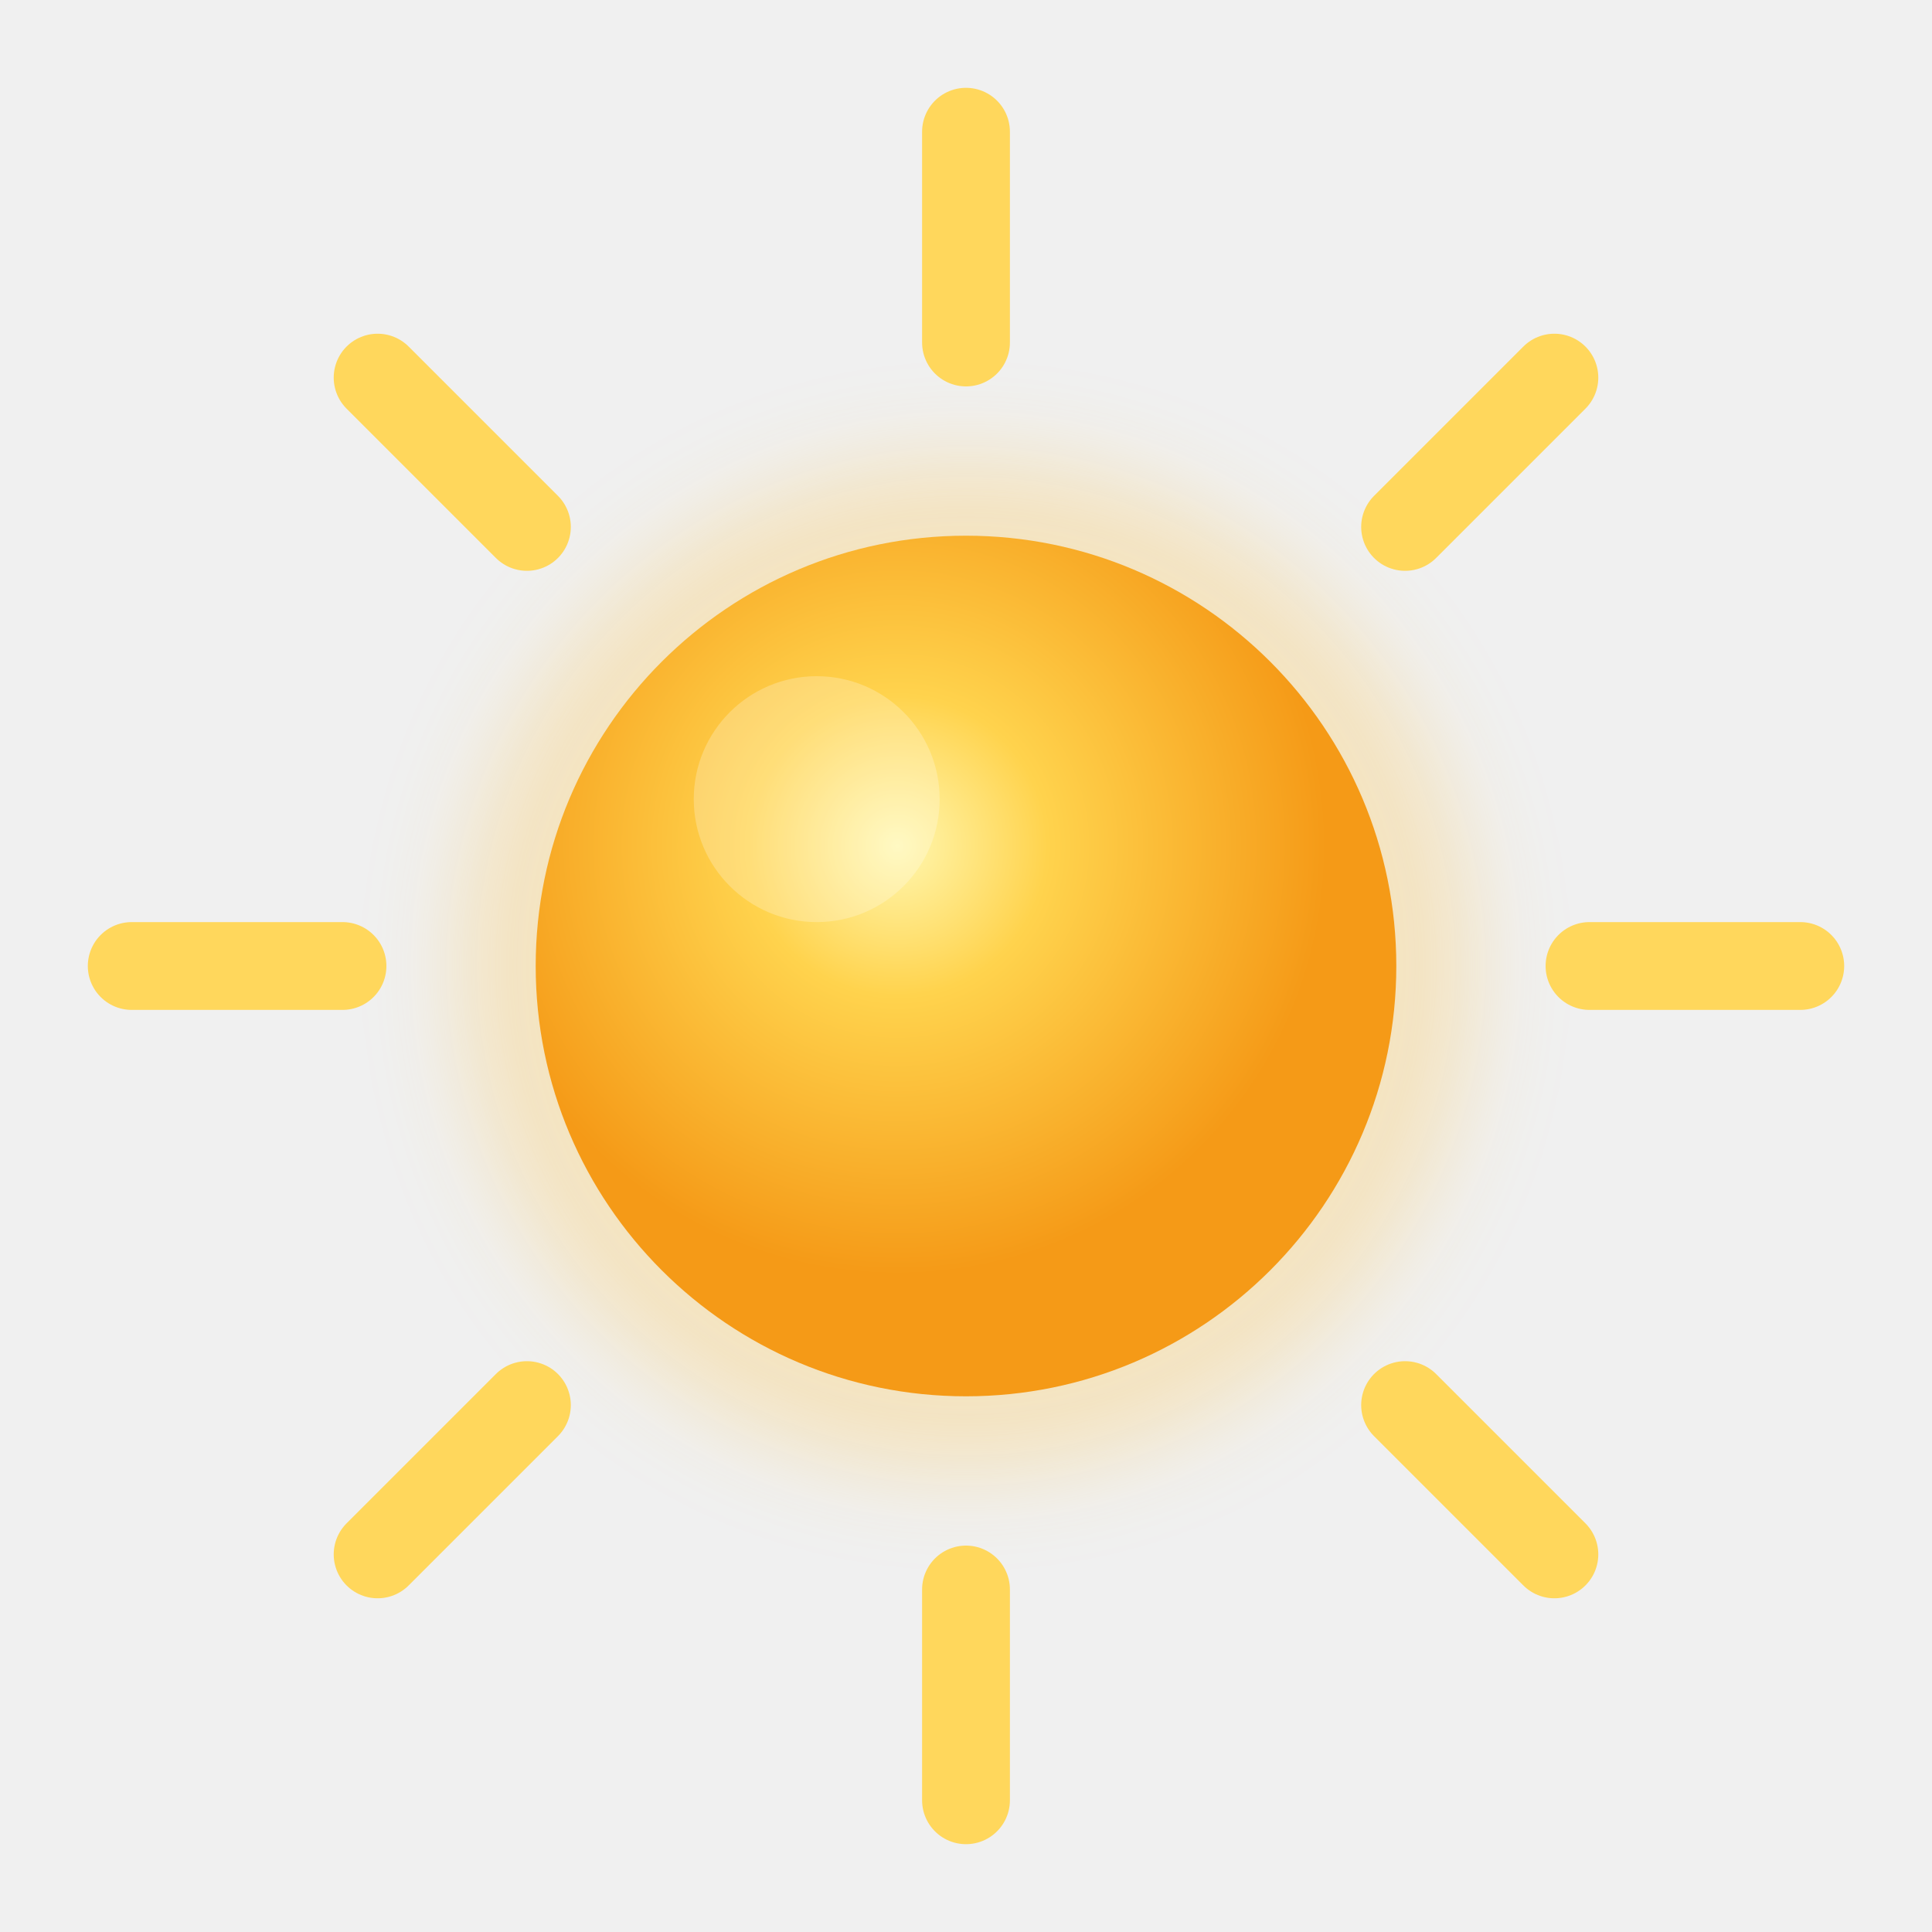
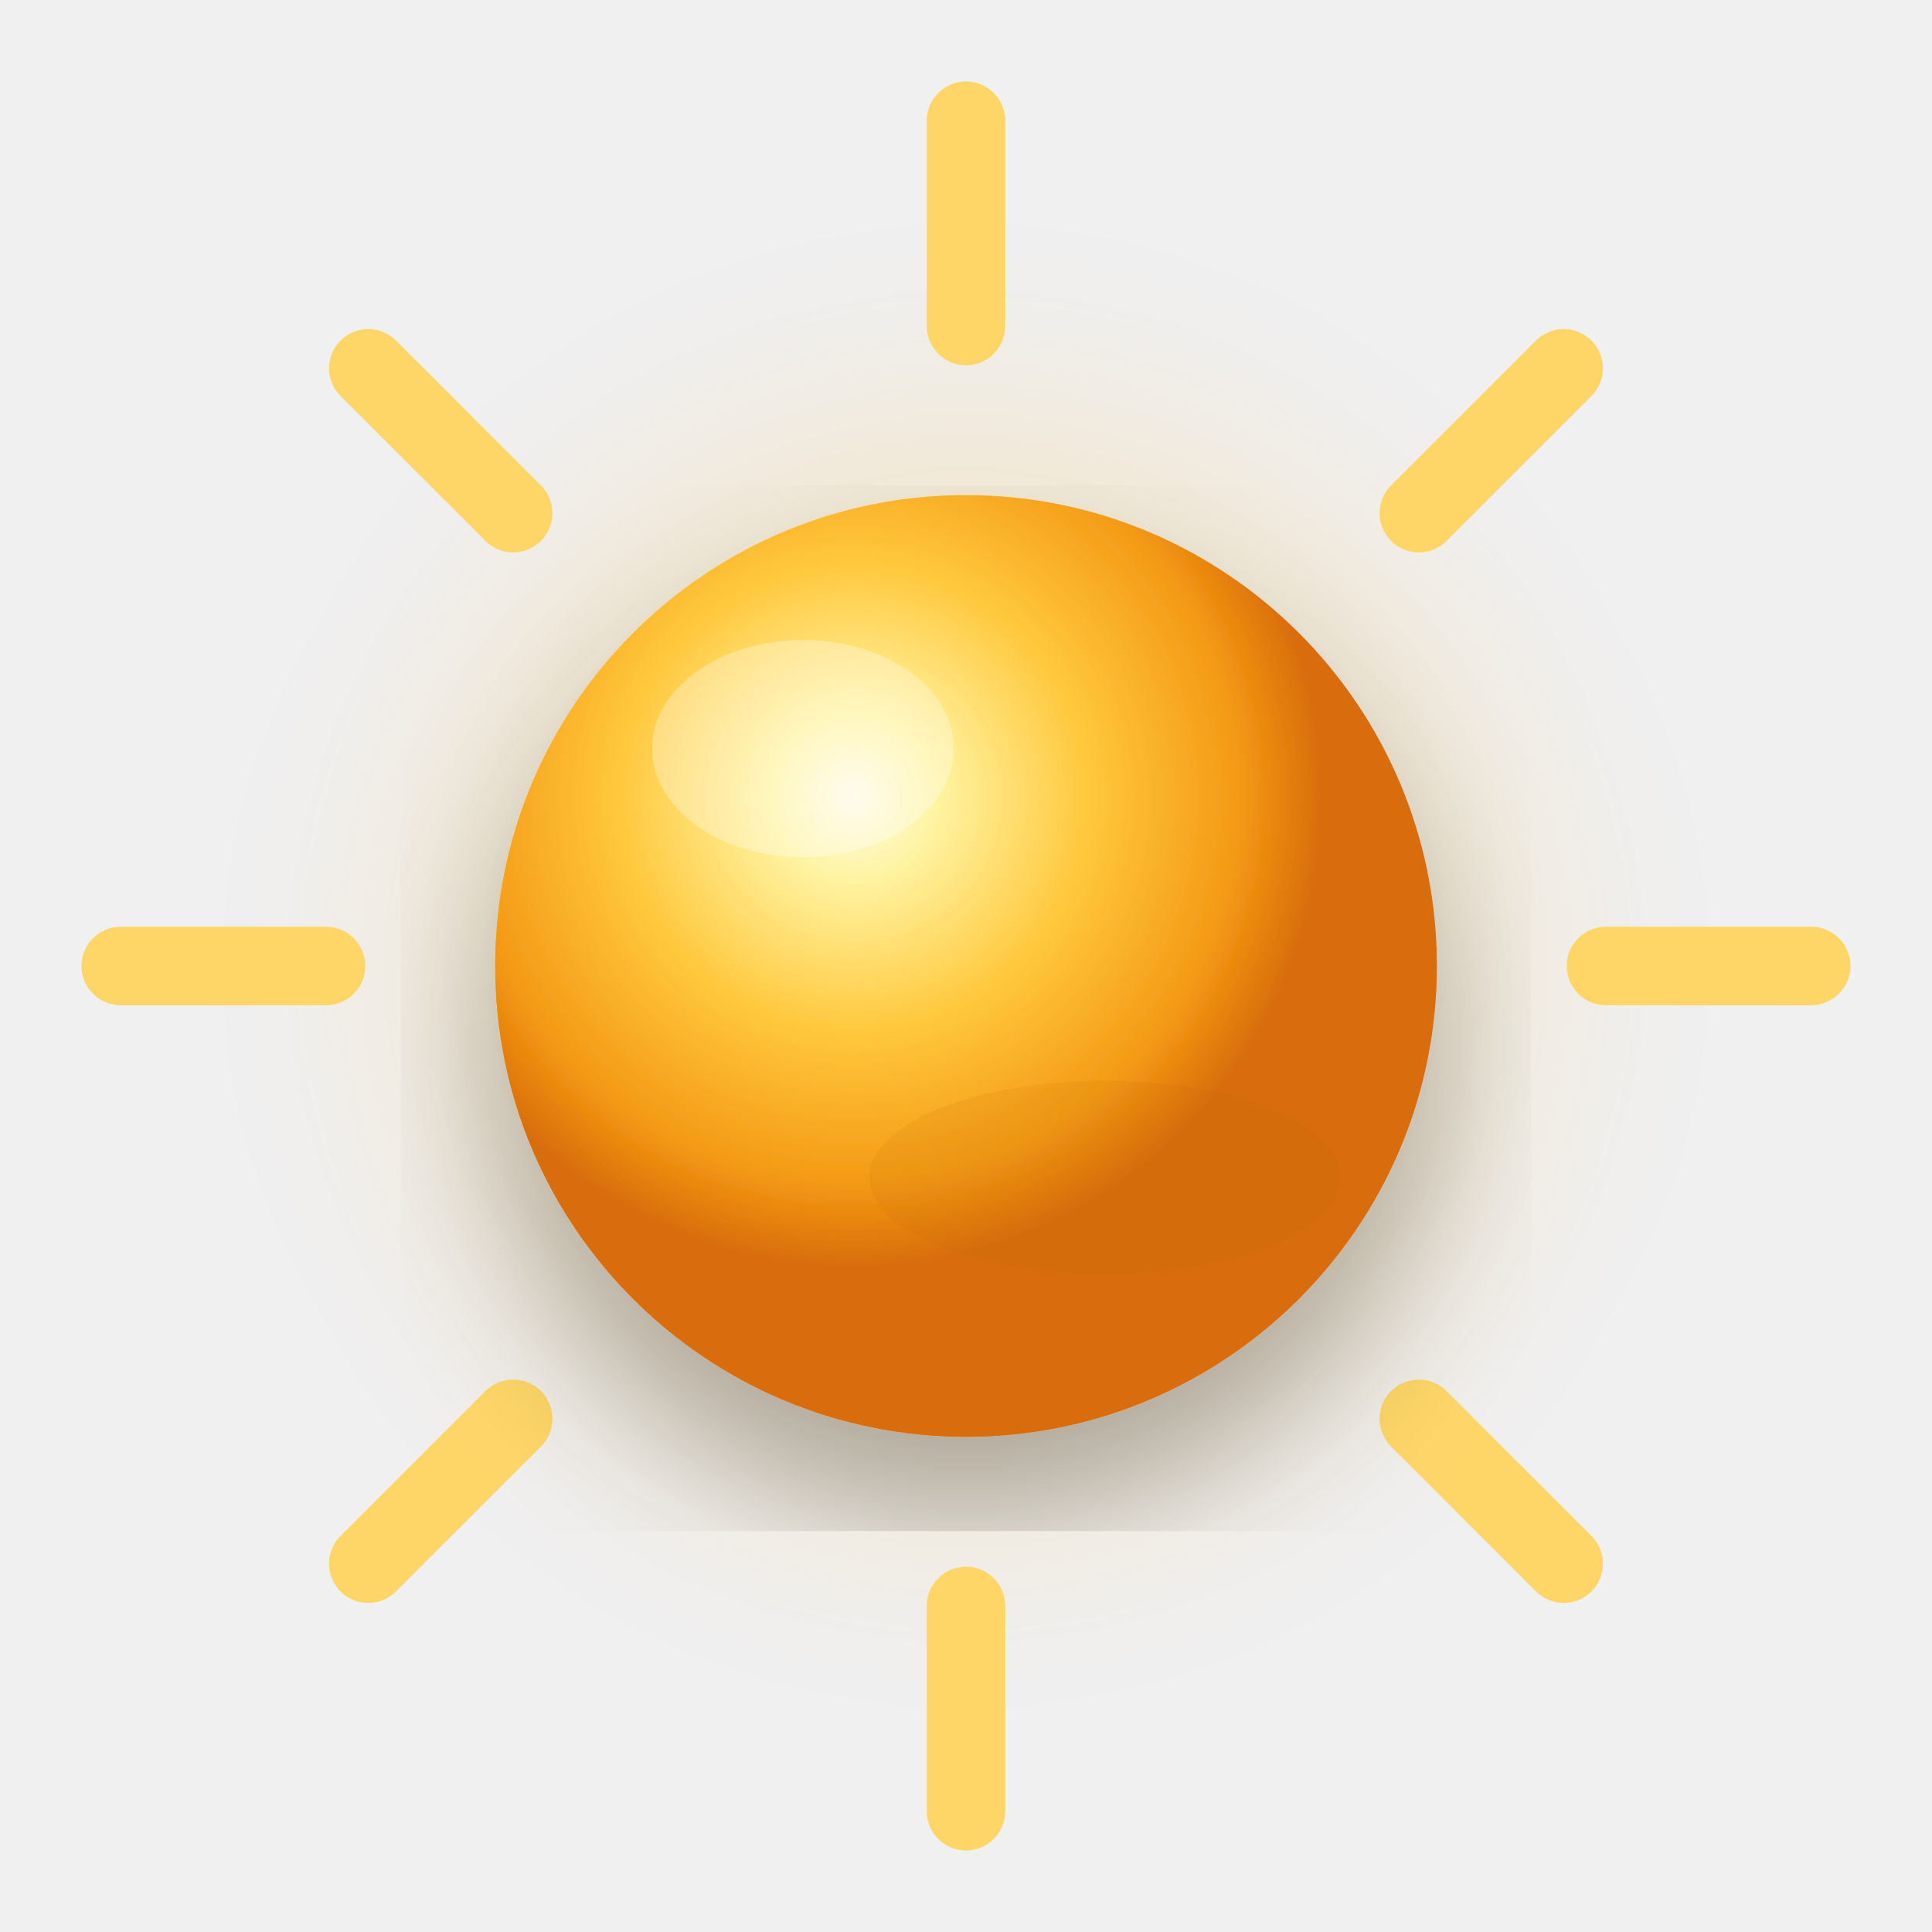
- <svg xmlns="http://www.w3.org/2000/svg" viewBox="0 0 220 220">
+ <svg xmlns="http://www.w3.org/2000/svg" viewBox="0 0 320 320">
  <defs>
-     <radialGradient id="g" cx="42%" cy="36%">
-       <stop stop-color="#fff7b0" />
-       <stop offset=".35" stop-color="#ffd34d" />
-       <stop offset="1" stop-color="#f59a17" />
+     <radialGradient id="sun" cx="38%" cy="32%">
+       <stop offset="0" stop-color="#fffbe7" />
+       <stop offset=".18" stop-color="#fff3a1" />
+       <stop offset=".5" stop-color="#ffc83d" />
+       <stop offset=".82" stop-color="#f49a15" />
+       <stop offset="1" stop-color="#d96d08" />
    </radialGradient>
-     <filter id="s">
-       <feGaussianBlur stdDeviation="5" />
+     <radialGradient id="halo">
+       <stop stop-color="#ffd75e" stop-opacity=".55" />
+       <stop offset=".5" stop-color="#ffb11f" stop-opacity=".18" />
+       <stop offset="1" stop-color="#ff9e00" stop-opacity="0" />
+     </radialGradient>
+     <filter id="blur">
+       <feGaussianBlur stdDeviation="10" />
+     </filter>
+     <filter id="shadow">
+       <feDropShadow dx="0" dy="14" stdDeviation="12" flood-color="#000" flood-opacity=".28" />
    </filter>
  </defs>
-   <circle cx="110" cy="110" r="58" fill="#ffbd2e" opacity=".25" filter="url(#s)" />
-   <g stroke="#ffd75c" stroke-width="10" stroke-linecap="round">
-     <path d="M110 15v24M110 181v24M15 110h24M181 110h24M43 43l17 17M160 160l17 17M177 43l-17 17M60 160l-17 17" />
+   <circle cx="160" cy="160" r="112" fill="url(#halo)" filter="url(#blur)" />
+   <g stroke-linecap="round" stroke-width="13" stroke="#ffd460" opacity=".94">
+     <path d="M160 20v34" />
+     <path d="M160 266v34" />
+     <path d="M20 160h34" />
+     <path d="M266 160h34" />
+     <path d="M61 61l24 24" />
+     <path d="M235 235l24 24" />
+     <path d="M259 61l-24 24" />
+     <path d="M85 235l-24 24" />
  </g>
-   <circle cx="110" cy="110" r="49" fill="url(#g)" />
-   <circle cx="93" cy="91" r="14" fill="#fff" opacity=".24" />
+   <circle cx="160" cy="160" r="78" fill="url(#sun)" filter="url(#shadow)" />
+   <ellipse cx="133" cy="124" rx="25" ry="18" fill="#fff" opacity=".30" />
+   <ellipse cx="183" cy="195" rx="39" ry="16" fill="#b96000" opacity=".11" />
</svg>
